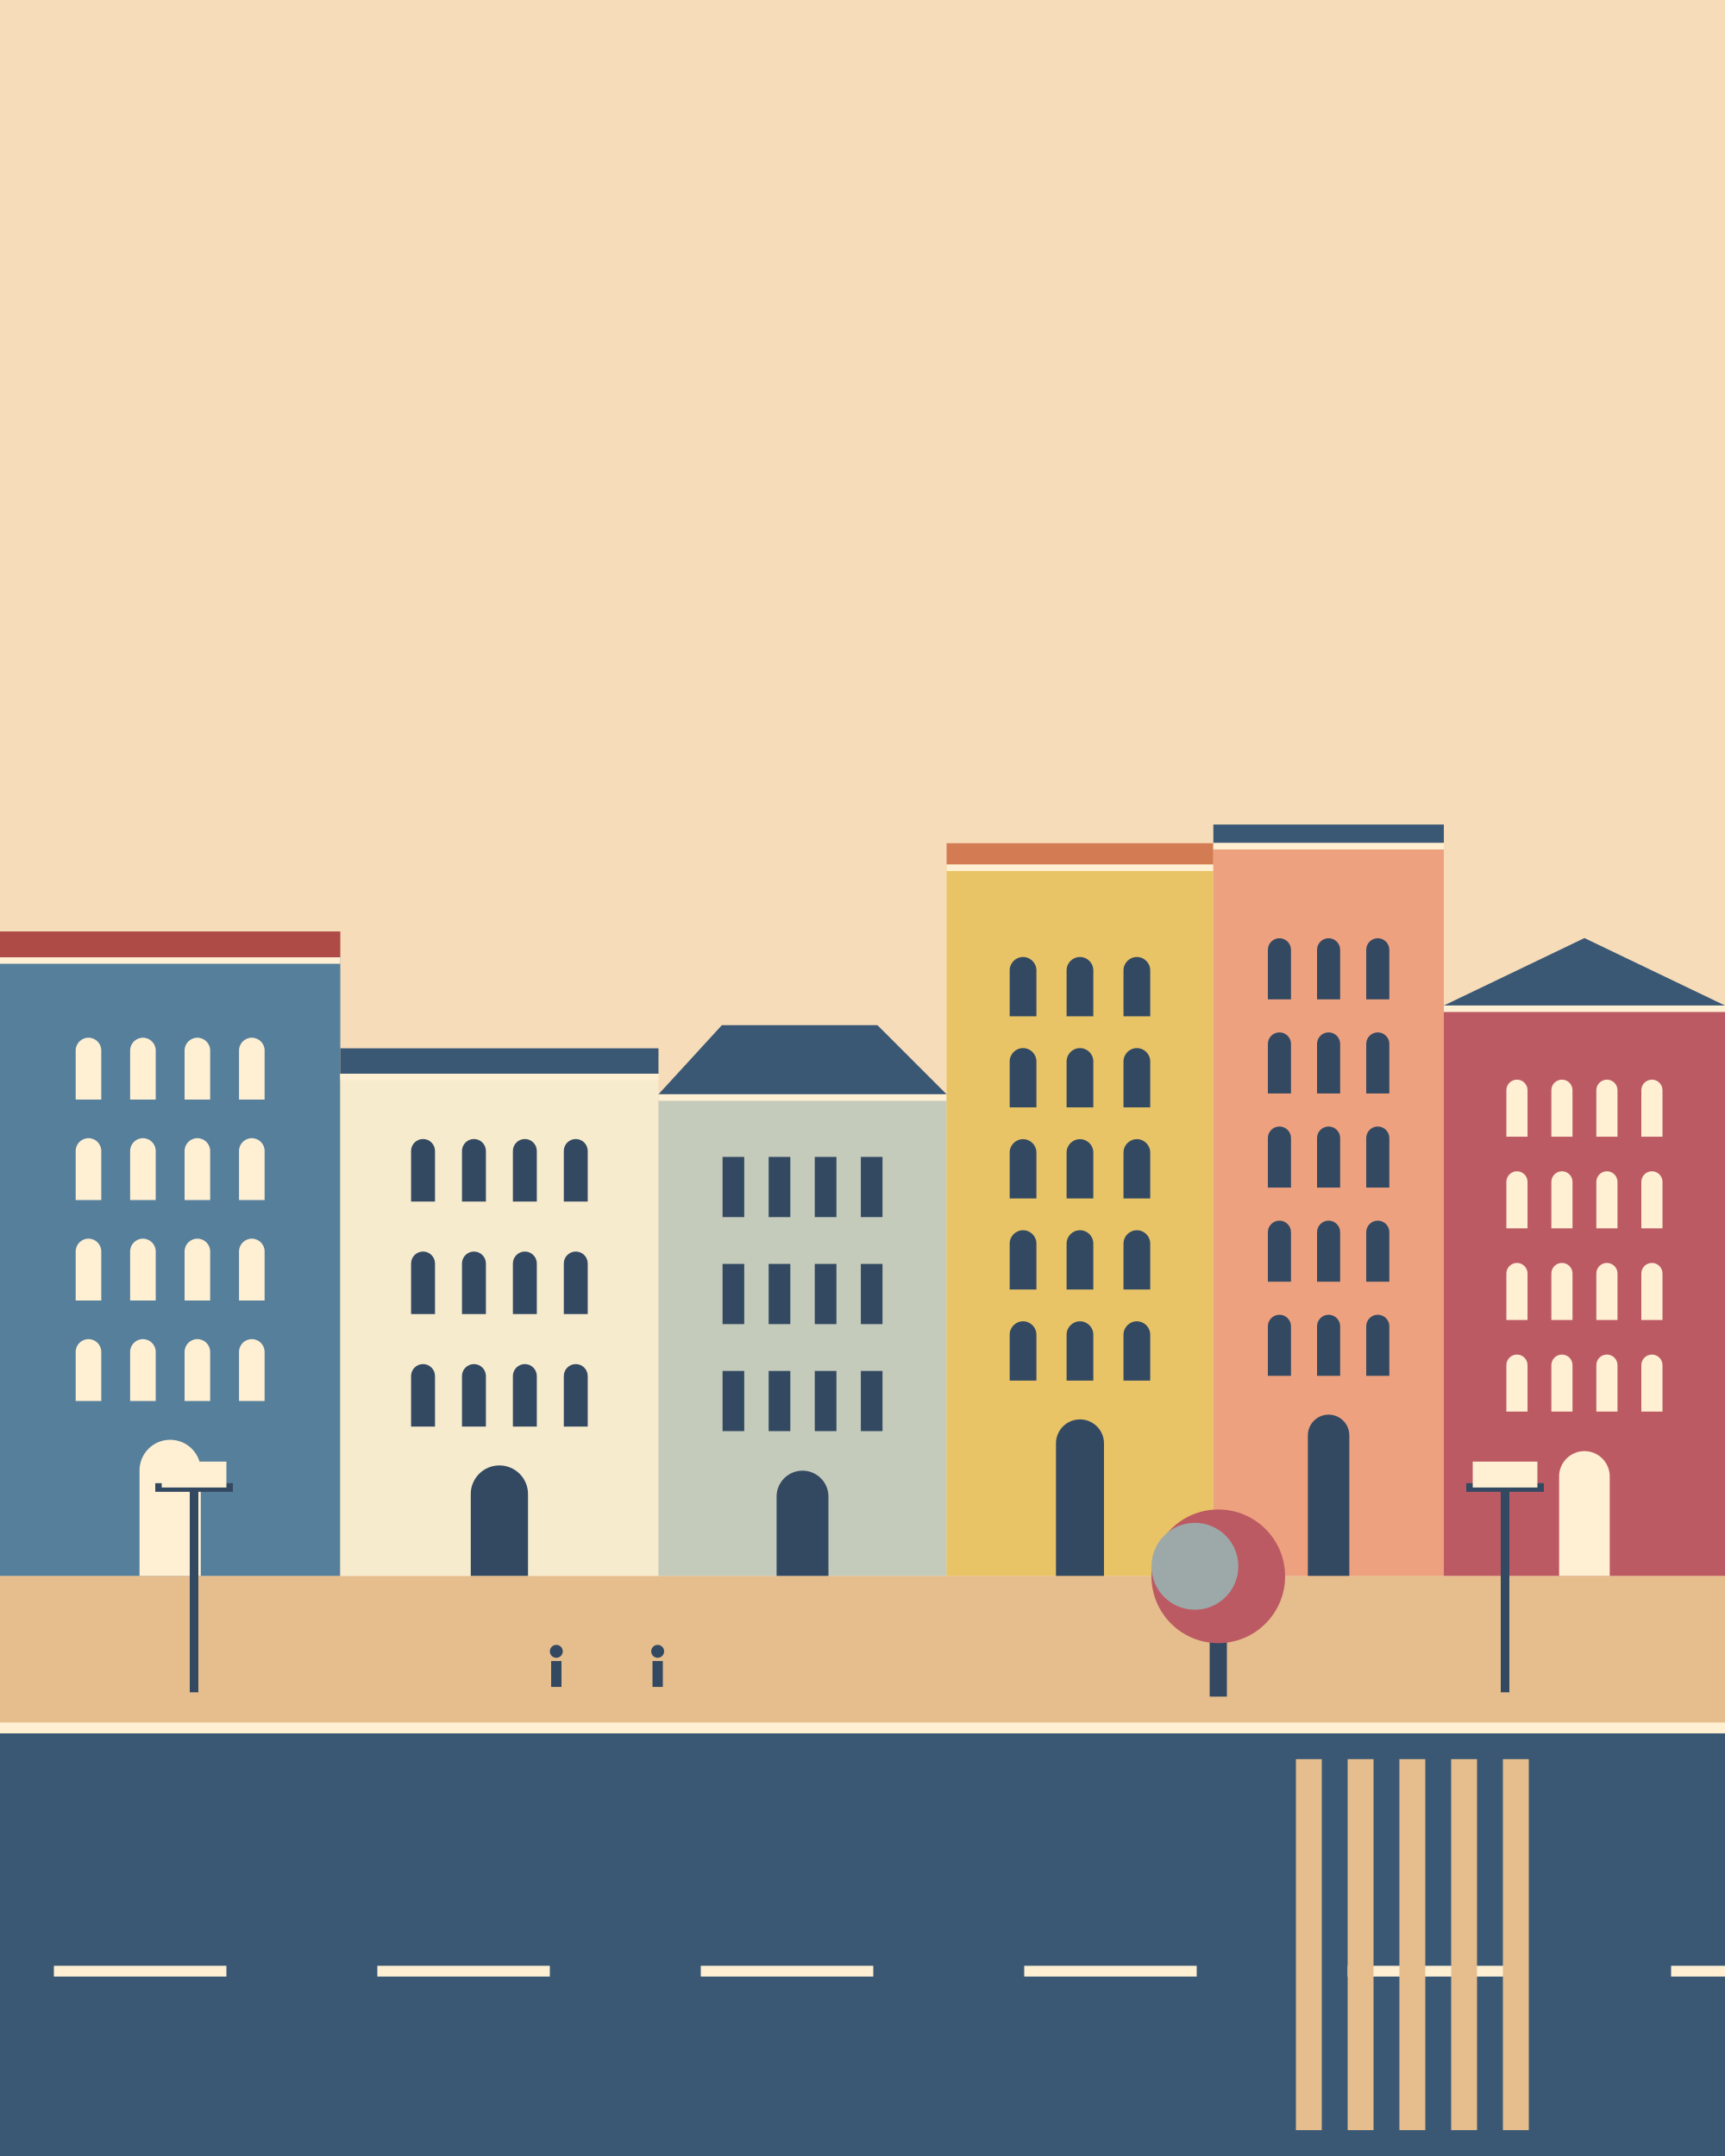
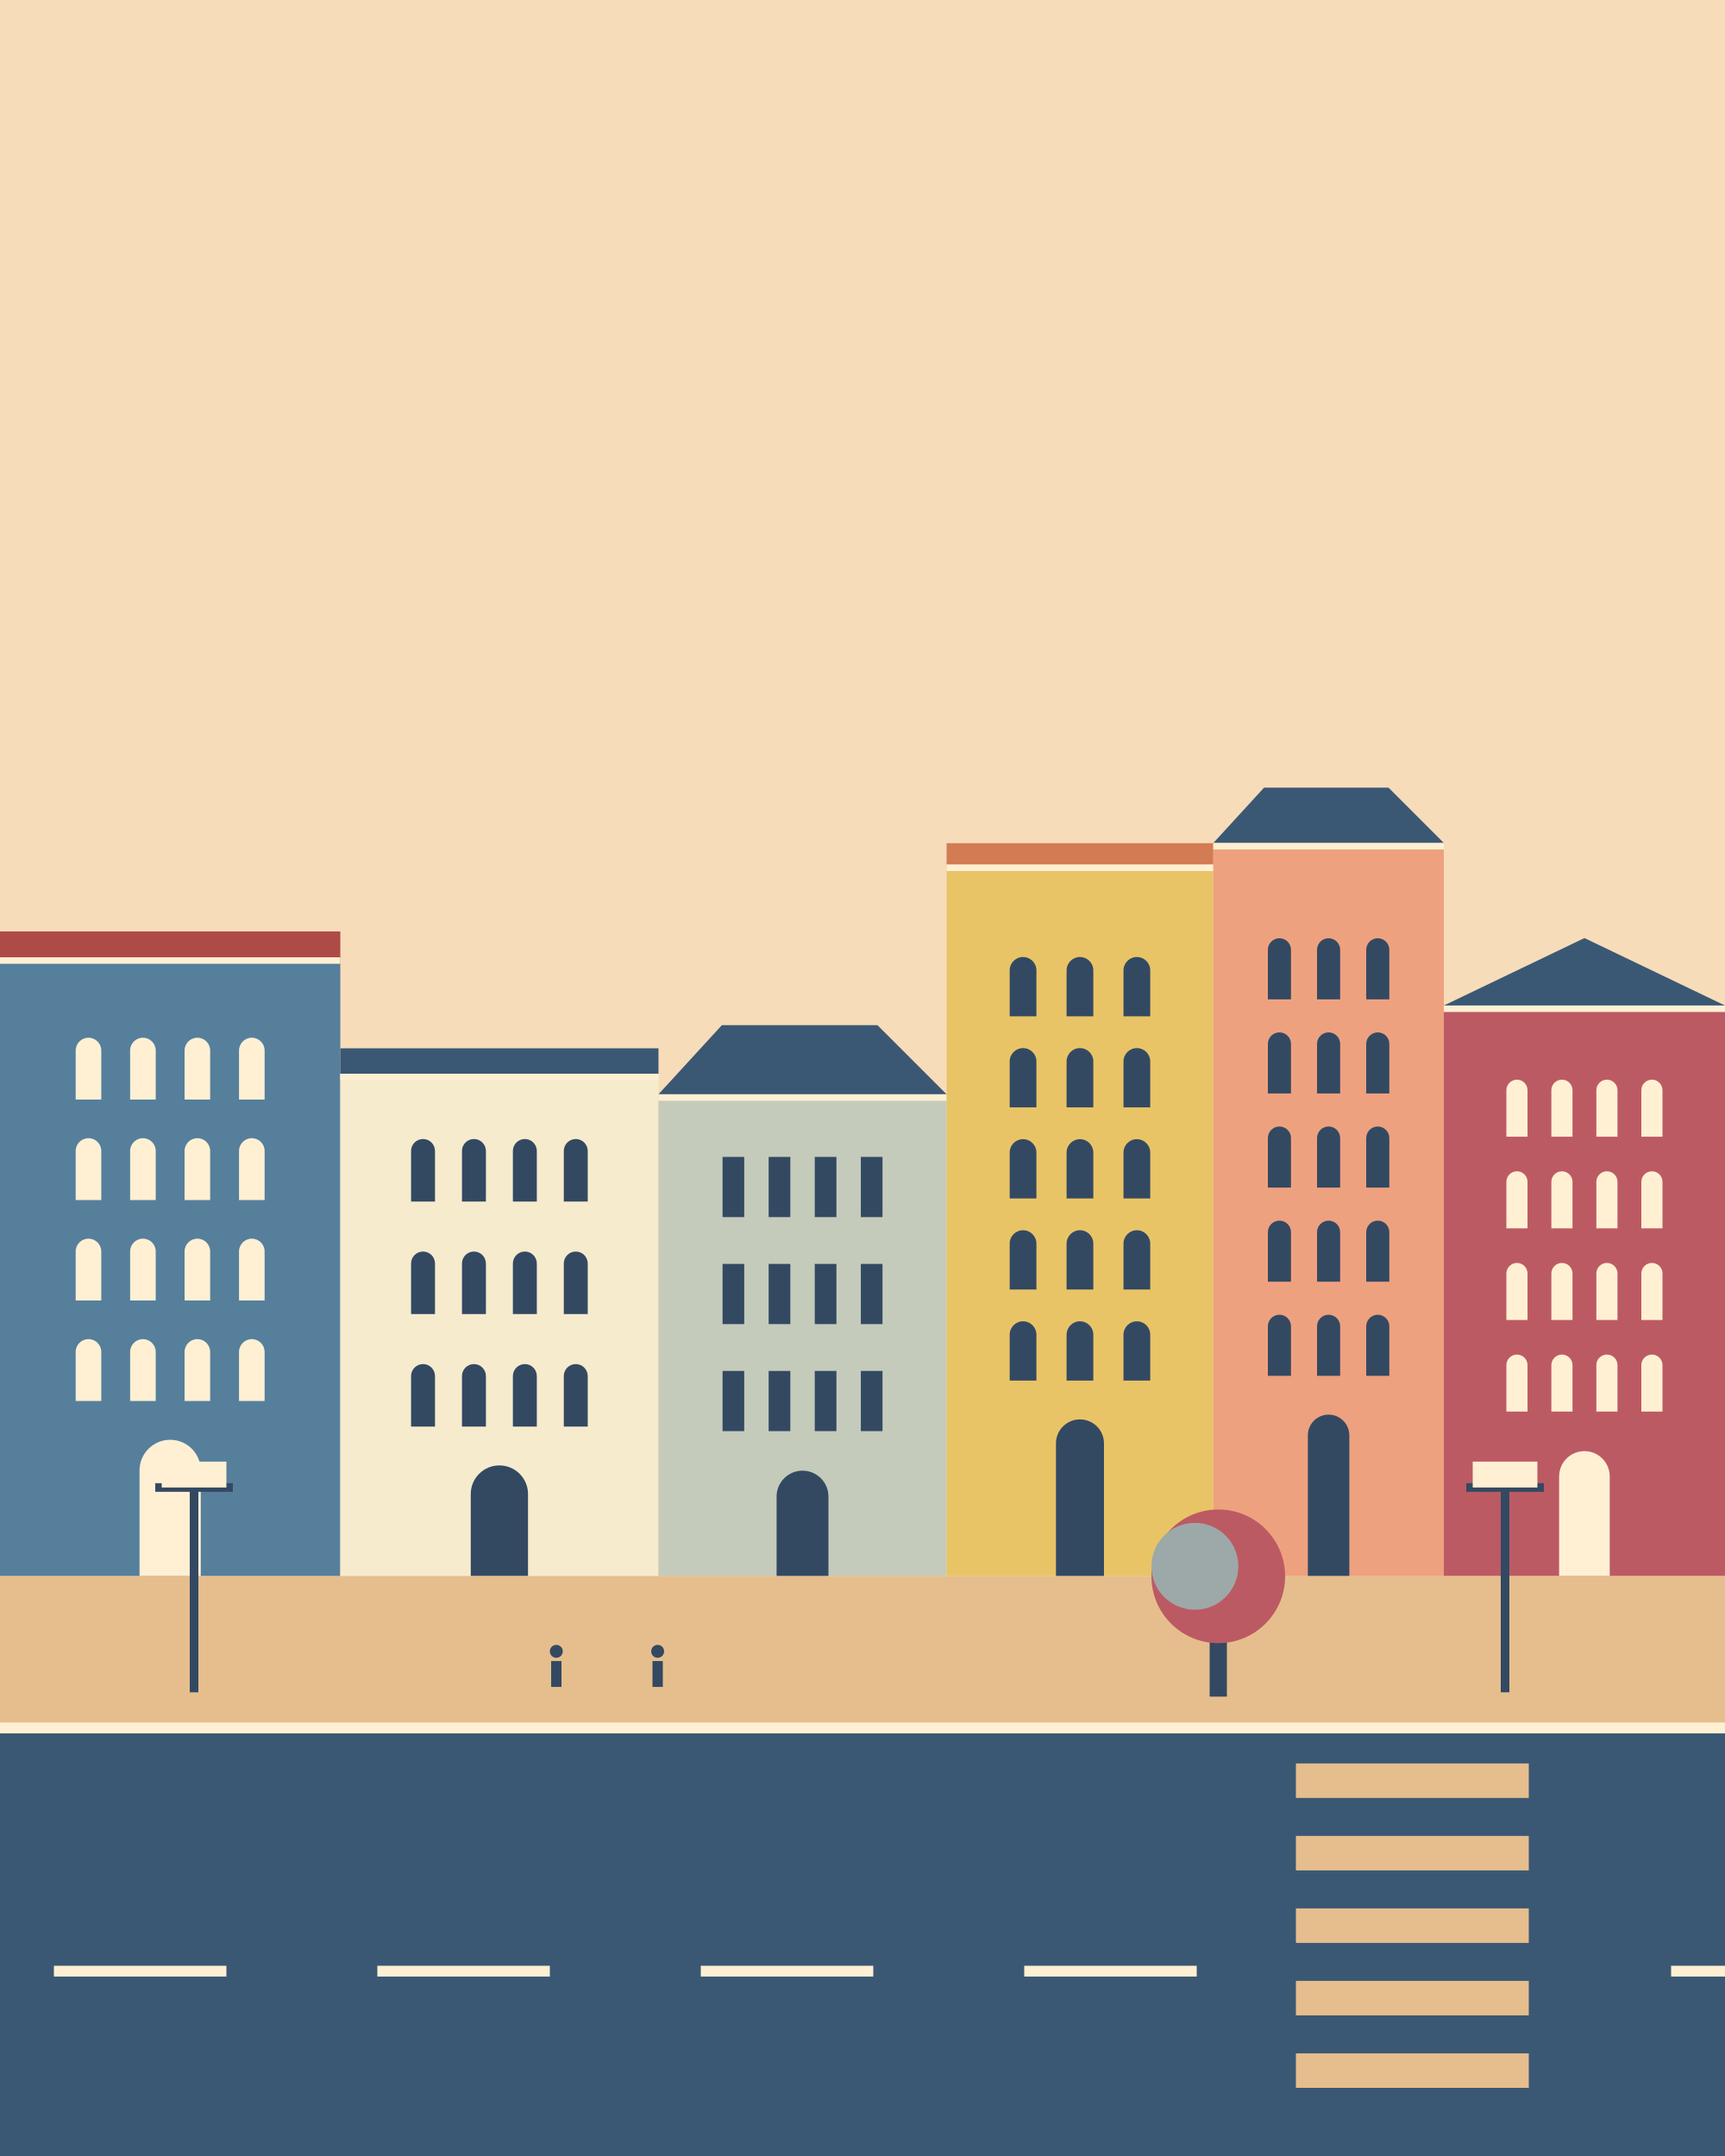
<svg xmlns="http://www.w3.org/2000/svg" width="800" height="1000" viewBox="0 0 800 1000" role="img" aria-label="道路沿い・palette-comparison">
  <rect x="0" y="0" width="800" height="1000" fill="#f7dcba" />
  <rect x="0" y="730.93" width="800" height="73" fill="#e6be8d" />
  <rect x="0" y="803.93" width="800" height="196.07" fill="#3a5874" />
  <g data-building="b0-0">
    <rect x="0" y="444.02" width="157.82" height="286.91" fill="#567f9c" />
    <rect x="0" y="432.02" width="157.82" height="12" fill="#ae4b47" />
    <rect x="0" y="444.02" width="157.82" height="3" fill="#fff0d3" />
    <path d="M35.1 510.01V487.25a5.93 5.93 0 0 1 11.87 0V510.01Z" fill="#fff0d3" />
    <path d="M60.35 510.01V487.25a5.93 5.93 0 0 1 11.87 0V510.01Z" fill="#fff0d3" />
    <path d="M85.6 510.01V487.25a5.93 5.93 0 0 1 11.87 0V510.01Z" fill="#fff0d3" />
    <path d="M110.85 510.01V487.25a5.93 5.93 0 0 1 11.87 0V510.01Z" fill="#fff0d3" />
    <path d="M35.1 556.61V533.85a5.93 5.93 0 0 1 11.87 0V556.61Z" fill="#fff0d3" />
    <path d="M60.35 556.61V533.85a5.93 5.93 0 0 1 11.87 0V556.61Z" fill="#fff0d3" />
    <path d="M85.6 556.61V533.85a5.93 5.93 0 0 1 11.87 0V556.61Z" fill="#fff0d3" />
    <path d="M110.85 556.61V533.85a5.93 5.93 0 0 1 11.87 0V556.61Z" fill="#fff0d3" />
    <path d="M35.1 603.21V580.45a5.93 5.93 0 0 1 11.87 0V603.21Z" fill="#fff0d3" />
    <path d="M60.35 603.21V580.45a5.93 5.93 0 0 1 11.87 0V603.21Z" fill="#fff0d3" />
    <path d="M85.6 603.21V580.45a5.93 5.93 0 0 1 11.87 0V603.21Z" fill="#fff0d3" />
    <path d="M110.85 603.21V580.45a5.93 5.93 0 0 1 11.87 0V603.21Z" fill="#fff0d3" />
    <path d="M35.1 649.81V627.05a5.93 5.93 0 0 1 11.87 0V649.81Z" fill="#fff0d3" />
    <path d="M60.35 649.81V627.05a5.93 5.93 0 0 1 11.87 0V649.81Z" fill="#fff0d3" />
    <path d="M85.6 649.81V627.05a5.93 5.93 0 0 1 11.87 0V649.81Z" fill="#fff0d3" />
    <path d="M110.85 649.81V627.05a5.93 5.93 0 0 1 11.87 0V649.81Z" fill="#fff0d3" />
    <path d="M64.71 730.93V682.01a14.2 14.2 0 0 1 28.41 0V730.93Z" fill="#fff0d3" />
  </g>
  <g data-building="b0-1">
    <rect x="157.82" y="498.02" width="147.56" height="232.91" fill="#f7ebcd" />
    <rect x="157.82" y="486.22" width="147.56" height="11.8" fill="#3a5874" />
    <rect x="157.82" y="498.02" width="147.56" height="3" fill="#fff0d3" />
    <path d="M190.64 557.3V533.85a5.55 5.55 0 0 1 11.1 0V557.3Z" fill="#334962" />
    <path d="M214.25 557.3V533.85a5.55 5.55 0 0 1 11.1 0V557.3Z" fill="#334962" />
    <path d="M237.86 557.3V533.85a5.55 5.55 0 0 1 11.1 0V557.3Z" fill="#334962" />
    <path d="M261.47 557.3V533.85a5.55 5.55 0 0 1 11.1 0V557.3Z" fill="#334962" />
    <path d="M190.64 609.49V586.04a5.55 5.55 0 0 1 11.1 0V609.49Z" fill="#334962" />
    <path d="M214.25 609.49V586.04a5.55 5.55 0 0 1 11.1 0V609.49Z" fill="#334962" />
    <path d="M237.86 609.49V586.04a5.55 5.55 0 0 1 11.1 0V609.49Z" fill="#334962" />
    <path d="M261.47 609.49V586.04a5.55 5.55 0 0 1 11.1 0V609.49Z" fill="#334962" />
    <path d="M190.64 661.69V638.24a5.55 5.55 0 0 1 11.1 0V661.69Z" fill="#334962" />
    <path d="M214.25 661.69V638.24a5.55 5.55 0 0 1 11.1 0V661.69Z" fill="#334962" />
    <path d="M237.86 661.69V638.24a5.55 5.55 0 0 1 11.1 0V661.69Z" fill="#334962" />
    <path d="M261.47 661.69V638.24a5.55 5.55 0 0 1 11.1 0V661.69Z" fill="#334962" />
    <path d="M218.32 730.93V692.97a13.28 13.28 0 0 1 26.56 0V730.93Z" fill="#334962" />
  </g>
  <g data-building="b0-2">
    <rect x="305.38" y="507.56" width="133.62" height="223.37" fill="#c5cbbb" />
    <polygon points="305.38,507.56 334.78,475.49 406.93,475.49 439,507.56" fill="#3a5874" />
    <rect x="305.38" y="507.56" width="133.62" height="3" fill="#fff0d3" />
    <rect x="335.1" y="536.6" width="10.05" height="27.92" fill="#334962" />
    <rect x="356.48" y="536.6" width="10.05" height="27.92" fill="#334962" />
    <rect x="377.86" y="536.6" width="10.05" height="27.92" fill="#334962" />
    <rect x="399.23" y="536.6" width="10.05" height="27.92" fill="#334962" />
    <rect x="335.1" y="586.23" width="10.05" height="27.92" fill="#334962" />
    <rect x="356.48" y="586.23" width="10.05" height="27.92" fill="#334962" />
    <rect x="377.86" y="586.23" width="10.05" height="27.92" fill="#334962" />
    <rect x="399.23" y="586.23" width="10.05" height="27.92" fill="#334962" />
    <rect x="335.1" y="635.87" width="10.05" height="27.92" fill="#334962" />
    <rect x="356.48" y="635.87" width="10.05" height="27.92" fill="#334962" />
    <rect x="377.86" y="635.87" width="10.05" height="27.92" fill="#334962" />
    <rect x="399.23" y="635.87" width="10.05" height="27.92" fill="#334962" />
    <path d="M360.16 730.93V693.81a12.03 12.03 0 0 1 24.05 0V730.93Z" fill="#334962" />
  </g>
  <g data-building="b0-3">
    <rect x="439" y="400.99" width="123.71" height="329.94" fill="#e9c467" />
    <rect x="439" y="391.09" width="123.71" height="9.9" fill="#d37b53" />
    <rect x="439" y="400.99" width="123.71" height="3" fill="#fff0d3" />
    <path d="M468.26 471.38V450.08a6.2 6.2 0 0 1 12.4 0V471.38Z" fill="#334962" />
    <path d="M494.65 471.38V450.08a6.2 6.2 0 0 1 12.4 0V471.38Z" fill="#334962" />
    <path d="M521.04 471.38V450.08a6.2 6.2 0 0 1 12.4 0V471.38Z" fill="#334962" />
    <path d="M468.26 513.62V492.33a6.2 6.2 0 0 1 12.4 0V513.62Z" fill="#334962" />
    <path d="M494.65 513.62V492.33a6.2 6.2 0 0 1 12.4 0V513.62Z" fill="#334962" />
    <path d="M521.04 513.62V492.33a6.2 6.2 0 0 1 12.4 0V513.62Z" fill="#334962" />
    <path d="M468.26 555.86V534.57a6.2 6.2 0 0 1 12.4 0V555.86Z" fill="#334962" />
    <path d="M494.65 555.86V534.57a6.2 6.2 0 0 1 12.4 0V555.86Z" fill="#334962" />
    <path d="M521.04 555.86V534.57a6.2 6.2 0 0 1 12.4 0V555.86Z" fill="#334962" />
    <path d="M468.26 598.1V576.81a6.2 6.2 0 0 1 12.4 0V598.1Z" fill="#334962" />
    <path d="M494.65 598.1V576.81a6.2 6.2 0 0 1 12.4 0V598.1Z" fill="#334962" />
    <path d="M521.04 598.1V576.81a6.2 6.2 0 0 1 12.4 0V598.1Z" fill="#334962" />
    <path d="M468.26 640.34V619.05a6.2 6.2 0 0 1 12.4 0V640.34Z" fill="#334962" />
    <path d="M494.65 640.34V619.05a6.2 6.2 0 0 1 12.4 0V640.34Z" fill="#334962" />
    <path d="M521.04 640.34V619.05a6.2 6.2 0 0 1 12.4 0V640.34Z" fill="#334962" />
    <path d="M489.72 730.93V669.48a11.13 11.13 0 0 1 22.27 0V730.93Z" fill="#334962" />
  </g>
  <g data-building="b0-4">
    <rect x="562.71" y="390.99" width="106.9" height="339.94" fill="#eea17f" />
-     <rect x="562.71" y="382.44" width="106.9" height="8.55" fill="#3a5874" />
+     <polygon points="562.71,390.99 586.23,365.33 643.95,365.33 669.61,390.99" fill="#3a5874" />
    <rect x="562.71" y="390.99" width="106.9" height="3" fill="#fff0d3" />
    <path d="M588 463.51V440.54a5.36 5.36 0 0 1 10.72 0V463.51Z" fill="#334962" />
    <path d="M610.8 463.51V440.54a5.36 5.36 0 0 1 10.72 0V463.51Z" fill="#334962" />
    <path d="M633.61 463.51V440.54a5.36 5.36 0 0 1 10.72 0V463.51Z" fill="#334962" />
    <path d="M588 507.17V484.2a5.36 5.36 0 0 1 10.72 0V507.17Z" fill="#334962" />
    <path d="M610.8 507.17V484.2a5.36 5.36 0 0 1 10.72 0V507.17Z" fill="#334962" />
    <path d="M633.61 507.17V484.2a5.36 5.36 0 0 1 10.72 0V507.17Z" fill="#334962" />
    <path d="M588 550.83V527.86a5.36 5.36 0 0 1 10.72 0V550.83Z" fill="#334962" />
    <path d="M610.8 550.83V527.86a5.36 5.36 0 0 1 10.72 0V550.83Z" fill="#334962" />
    <path d="M633.61 550.83V527.86a5.36 5.36 0 0 1 10.72 0V550.83Z" fill="#334962" />
    <path d="M588 594.49V571.52a5.36 5.36 0 0 1 10.72 0V594.49Z" fill="#334962" />
    <path d="M610.8 594.49V571.52a5.36 5.36 0 0 1 10.72 0V594.49Z" fill="#334962" />
    <path d="M633.61 594.49V571.52a5.36 5.36 0 0 1 10.72 0V594.49Z" fill="#334962" />
    <path d="M588 638.14V615.17a5.36 5.36 0 0 1 10.72 0V638.14Z" fill="#334962" />
    <path d="M610.8 638.14V615.17a5.36 5.36 0 0 1 10.72 0V638.14Z" fill="#334962" />
    <path d="M633.61 638.14V615.17a5.36 5.36 0 0 1 10.72 0V638.14Z" fill="#334962" />
    <path d="M606.54 730.93V665.76a9.62 9.62 0 0 1 19.24 0V730.93Z" fill="#334962" />
  </g>
  <g data-building="b0-5">
    <rect x="669.61" y="466.38" width="130.39" height="264.55" fill="#bc5a64" />
    <polygon points="669.61,466.38 734.81,435.09 800,466.38" fill="#3a5874" />
    <rect x="669.61" y="466.38" width="130.39" height="3" fill="#fff0d3" />
    <path d="M698.61 527.23V505.67a4.9 4.9 0 0 1 9.81 0V527.23Z" fill="#fff0d3" />
    <path d="M719.47 527.23V505.67a4.9 4.9 0 0 1 9.81 0V527.23Z" fill="#fff0d3" />
    <path d="M740.33 527.23V505.67a4.9 4.9 0 0 1 9.81 0V527.23Z" fill="#fff0d3" />
    <path d="M761.2 527.23V505.67a4.9 4.9 0 0 1 9.81 0V527.23Z" fill="#fff0d3" />
    <path d="M698.61 569.73V548.17a4.9 4.9 0 0 1 9.81 0V569.73Z" fill="#fff0d3" />
    <path d="M719.47 569.73V548.17a4.9 4.9 0 0 1 9.81 0V569.73Z" fill="#fff0d3" />
    <path d="M740.33 569.73V548.17a4.9 4.9 0 0 1 9.81 0V569.73Z" fill="#fff0d3" />
    <path d="M761.2 569.73V548.17a4.9 4.9 0 0 1 9.81 0V569.73Z" fill="#fff0d3" />
    <path d="M698.61 612.23V590.68a4.9 4.9 0 0 1 9.81 0V612.23Z" fill="#fff0d3" />
    <path d="M719.47 612.23V590.68a4.9 4.9 0 0 1 9.81 0V612.23Z" fill="#fff0d3" />
    <path d="M740.33 612.23V590.68a4.9 4.9 0 0 1 9.81 0V612.23Z" fill="#fff0d3" />
    <path d="M761.2 612.23V590.68a4.9 4.9 0 0 1 9.81 0V612.23Z" fill="#fff0d3" />
    <path d="M698.61 654.73V633.18a4.9 4.9 0 0 1 9.81 0V654.73Z" fill="#fff0d3" />
    <path d="M719.47 654.73V633.18a4.9 4.9 0 0 1 9.81 0V654.73Z" fill="#fff0d3" />
    <path d="M740.33 654.73V633.18a4.9 4.9 0 0 1 9.81 0V654.73Z" fill="#fff0d3" />
    <path d="M761.2 654.73V633.18a4.9 4.9 0 0 1 9.81 0V654.73Z" fill="#fff0d3" />
    <path d="M723.07 730.93V684.46a11.74 11.74 0 0 1 23.47 0V730.93Z" fill="#fff0d3" />
  </g>
  <rect x="0" y="798.93" width="800" height="5" fill="#fff0d3" />
  <rect x="25" y="911.77" width="80" height="5" fill="#fff0d3" />
  <rect x="175" y="911.77" width="80" height="5" fill="#fff0d3" />
  <rect x="325" y="911.77" width="80" height="5" fill="#fff0d3" />
  <rect x="475" y="911.77" width="80" height="5" fill="#fff0d3" />
-   <rect x="625" y="911.77" width="80" height="5" fill="#fff0d3" />
  <rect x="775" y="911.77" width="80" height="5" fill="#fff0d3" />
-   <rect x="601" y="815.93" width="12" height="172.07" fill="#e6be8d" />
-   <rect x="625" y="815.93" width="12" height="172.07" fill="#e6be8d" />
-   <rect x="649" y="815.93" width="12" height="172.07" fill="#e6be8d" />
-   <rect x="673" y="815.93" width="12" height="172.07" fill="#e6be8d" />
-   <rect x="697" y="815.93" width="12" height="172.07" fill="#e6be8d" />
+   <g data-crosswalk="true">
+     <rect x="601" y="817.93" width="108" height="16" fill="#e6be8d" />
+     <rect x="601" y="851.54" width="108" height="16" fill="#e6be8d" />
+     <rect x="601" y="885.16" width="108" height="16" fill="#e6be8d" />
+     <rect x="601" y="918.77" width="108" height="16" fill="#e6be8d" />
+     <rect x="601" y="952.39" width="108" height="16" fill="#e6be8d" />
+   </g>
  <rect x="561" y="749.73" width="8" height="37.2" fill="#334962" />
  <circle cx="565" cy="731.13" r="31" fill="#bc5a64" />
  <circle cx="554.15" cy="726.48" r="20.15" fill="#9da9a8" />
  <rect x="88" y="689.93" width="4" height="95" fill="#334962" />
  <path d="M72 689.93h36" fill="none" stroke="#334962" stroke-width="4" />
  <rect x="75" y="677.93" width="30" height="12" fill="#fff0d3" />
  <rect x="696" y="689.93" width="4" height="95" fill="#334962" />
  <path d="M680 689.93h36" fill="none" stroke="#334962" stroke-width="4" />
  <rect x="683" y="677.93" width="30" height="12" fill="#fff0d3" />
  <circle cx="258" cy="765.93" r="3" fill="#334962" />
  <rect x="255.6" y="770.43" width="4.8" height="12" fill="#334962" />
  <circle cx="305" cy="765.93" r="3" fill="#334962" />
  <rect x="302.6" y="770.43" width="4.8" height="12" fill="#334962" />
</svg>
